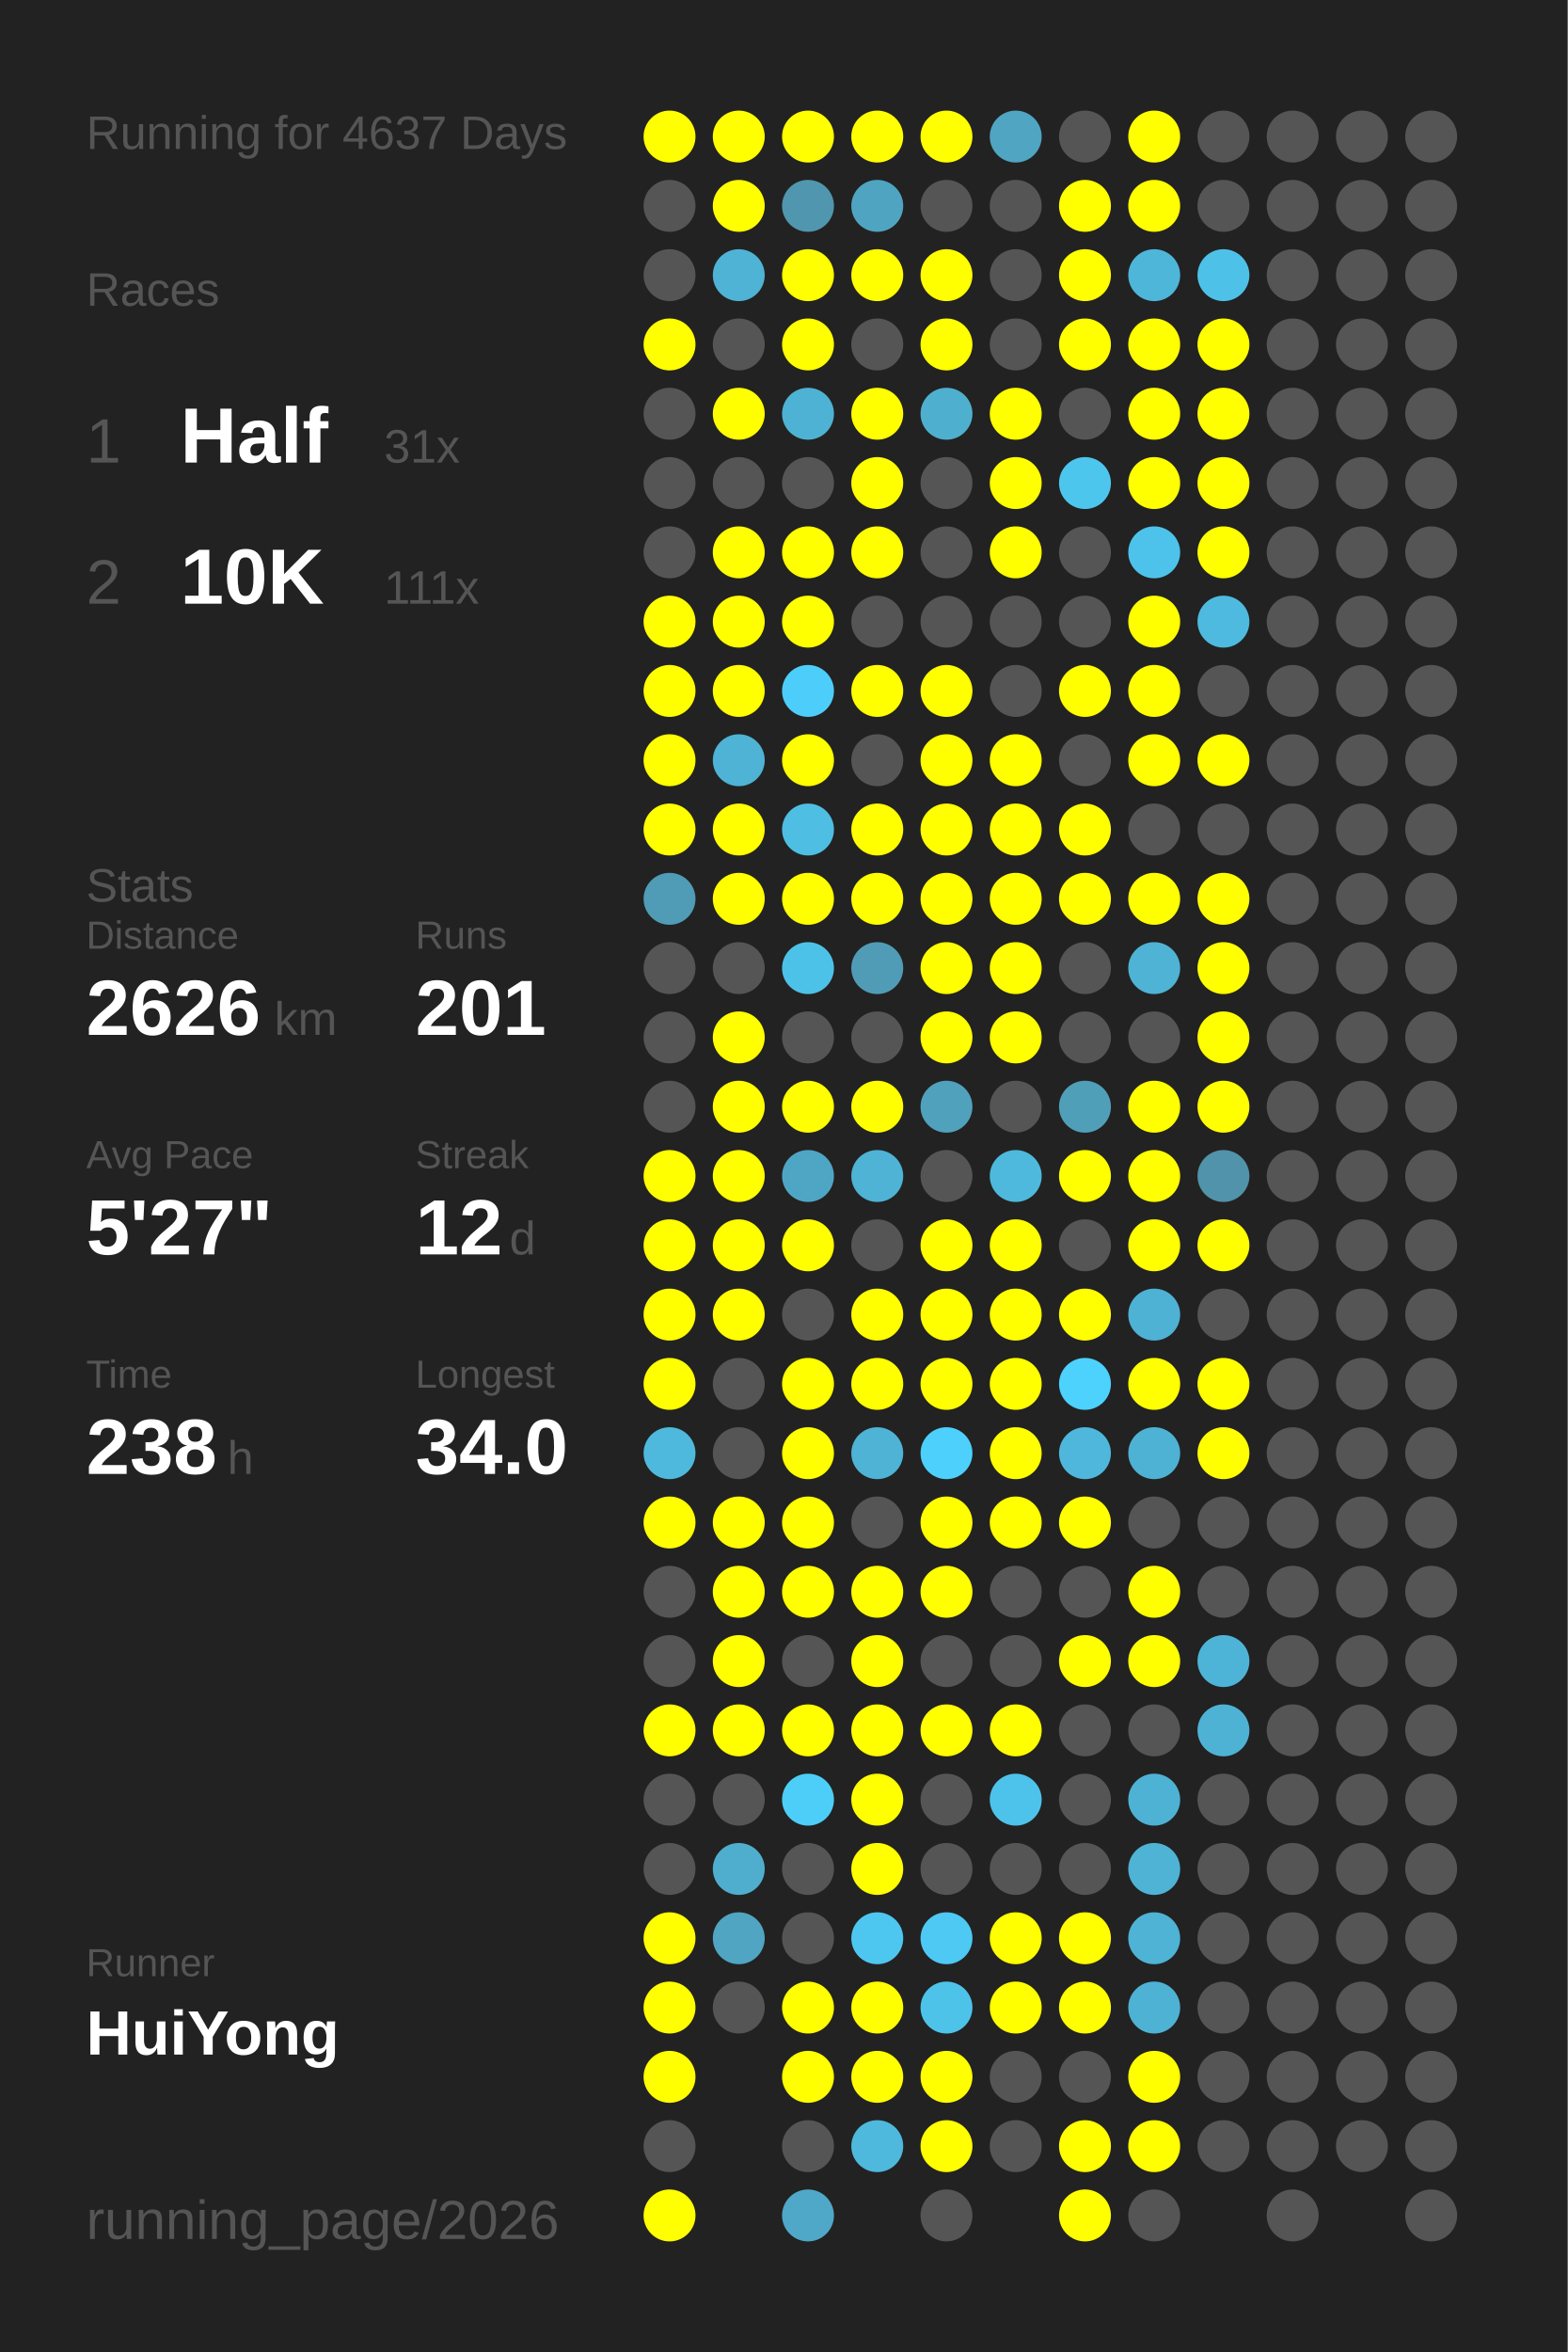
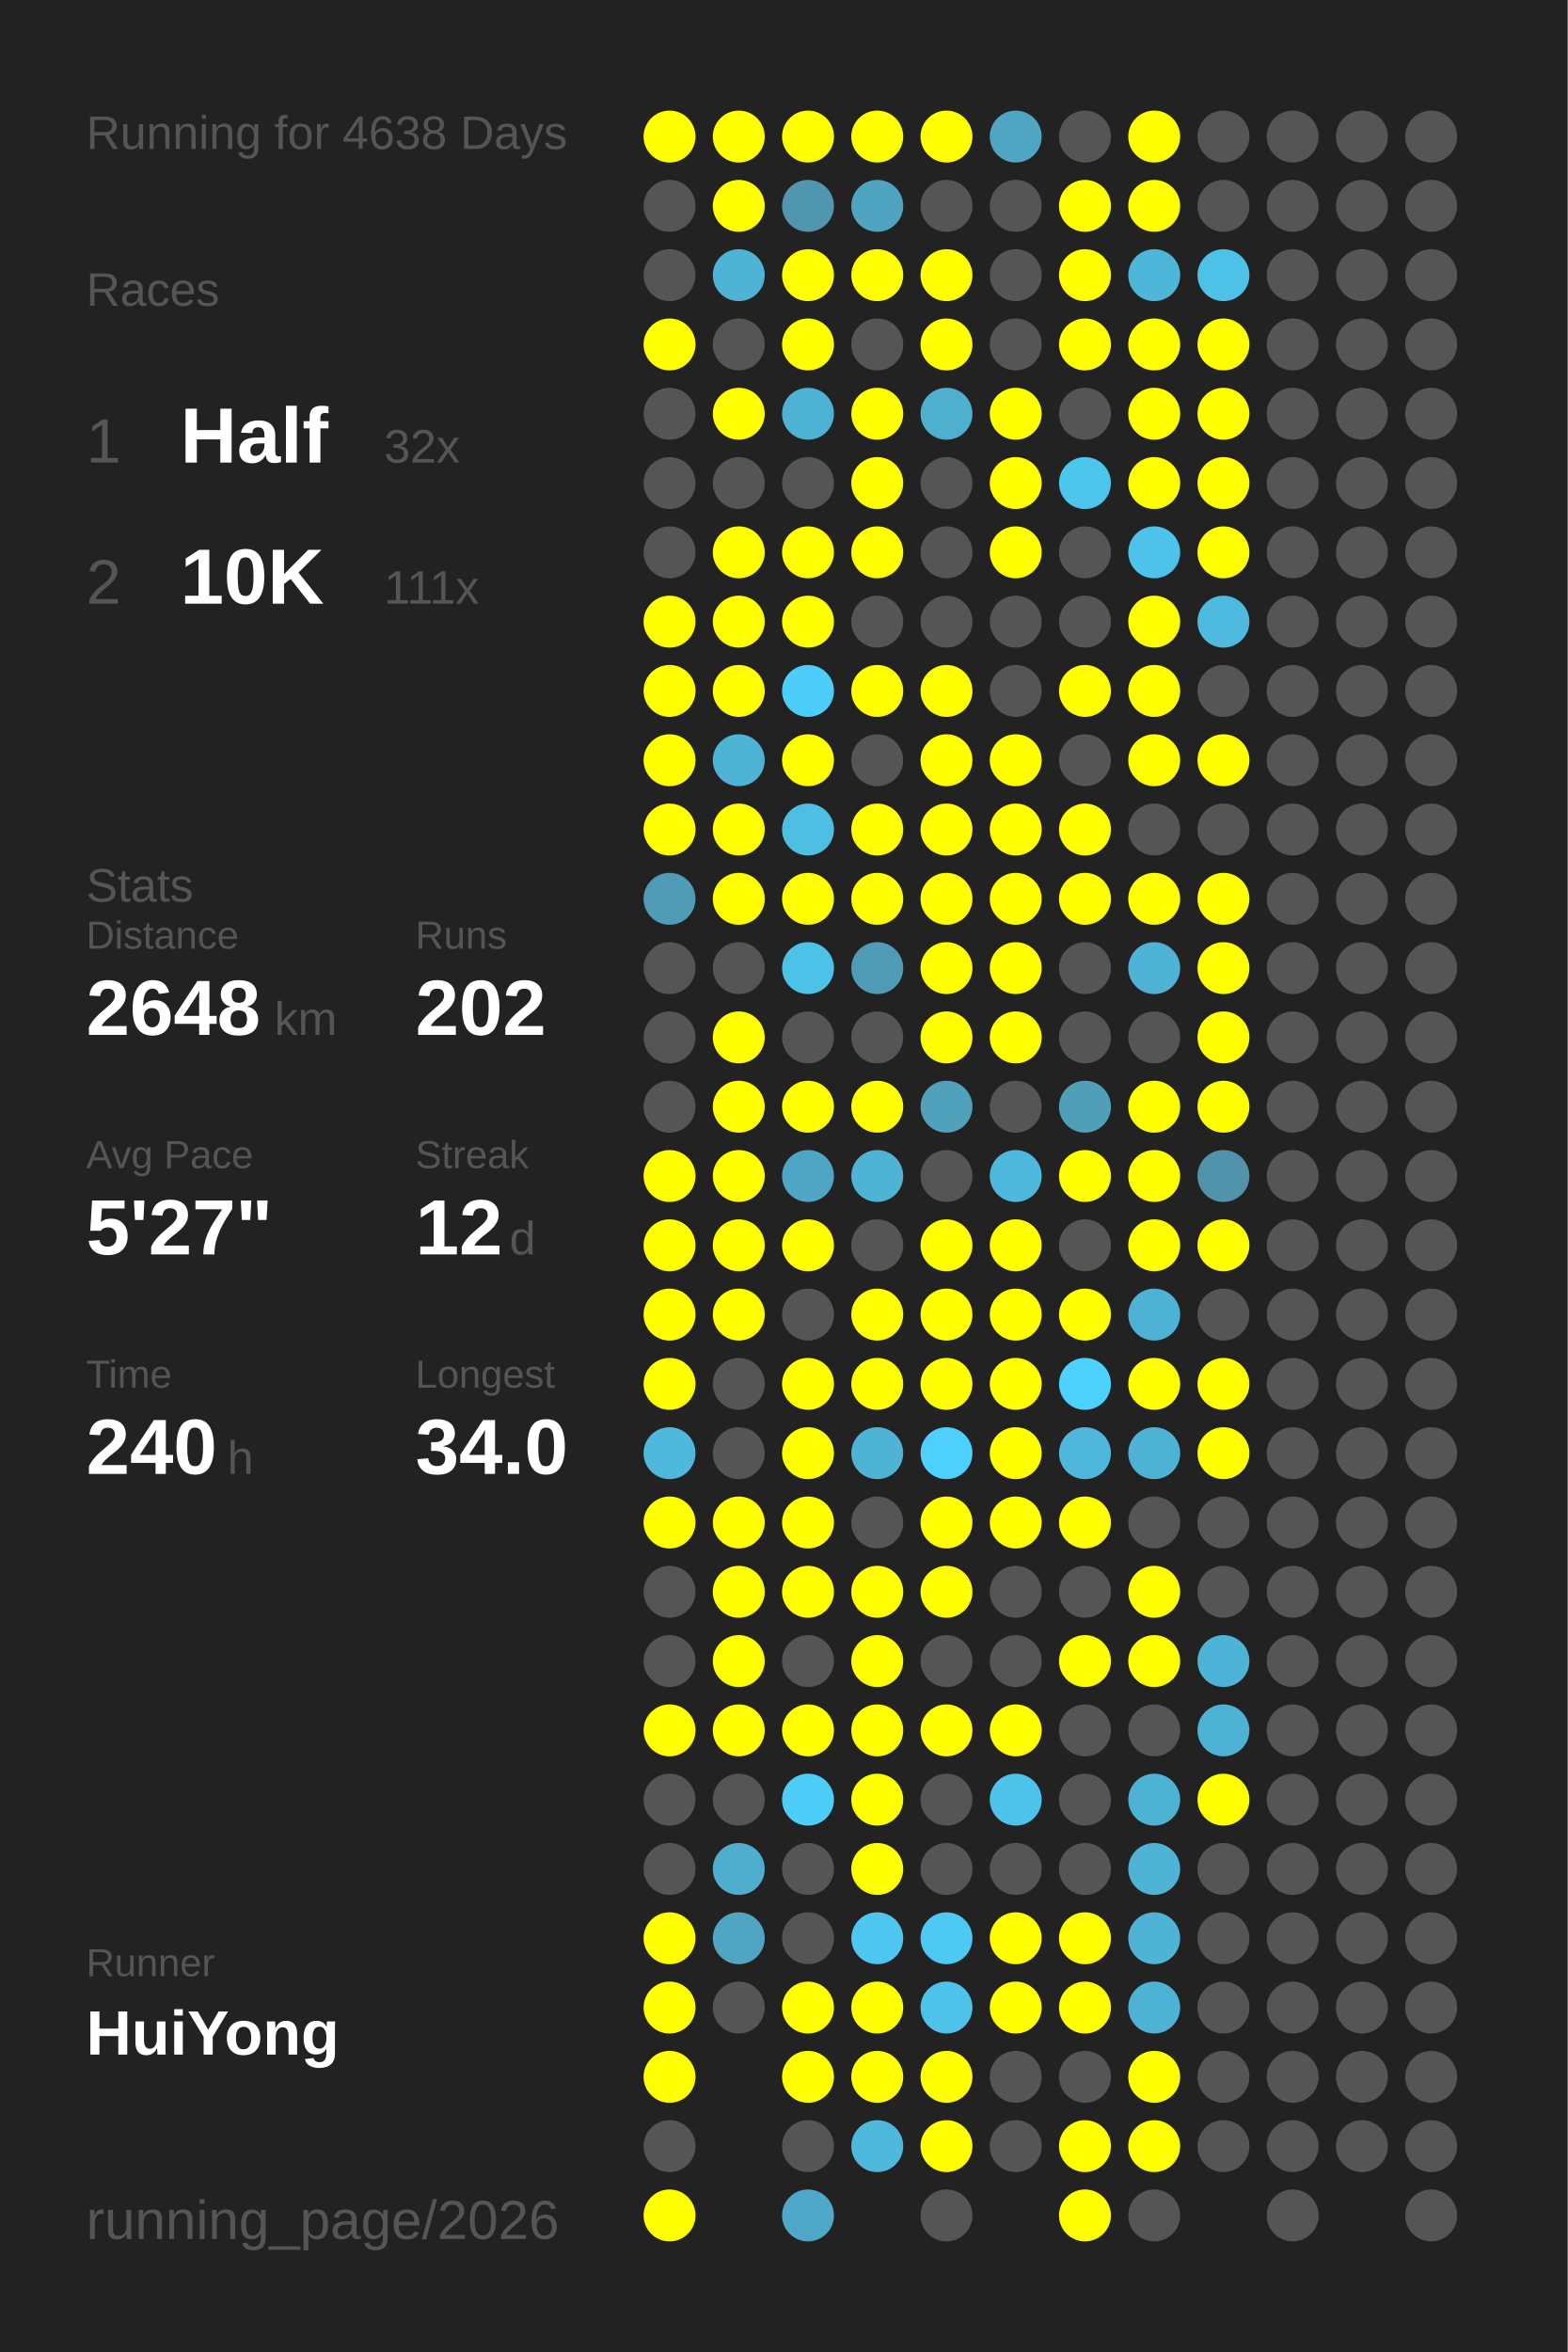
<svg xmlns="http://www.w3.org/2000/svg" baseProfile="full" height="300mm" version="1.1" viewBox="0,0,200,300" width="200mm">
  <defs />
  <rect fill="#222222" height="300" width="200" x="0" y="0" />
-   <text fill="#555555" style="font-size:6px; font-family:Arial;" x="11" y="19">Running for 4637 Days</text>
+   <text fill="#555555" style="font-size:6px; font-family:Arial;" x="11" y="19">Running for 4638 Days</text>
  <text fill="#555555" style="font-size:6px; font-family:Arial;" x="11" y="39">Races</text>
  <text fill="#555555" style="font-size:8px; font-family:Arial;" x="11" y="59">1</text>
  <text fill="#FFFFFF" style="font-size:10px; font-family:Arial; font-weight:bold;" x="23" y="59">Half</text>
-   <text fill="#555555" style="font-size:6px; font-family:Arial;" x="49" y="59">31x</text>
+   <text fill="#555555" style="font-size:6px; font-family:Arial;" x="49" y="59">32x</text>
  <text fill="#555555" style="font-size:8px; font-family:Arial;" x="11" y="77">2</text>
  <text fill="#FFFFFF" style="font-size:10px; font-family:Arial; font-weight:bold;" x="23" y="77">10K</text>
  <text fill="#555555" style="font-size:6px; font-family:Arial;" x="49" y="77">111x</text>
  <text fill="#555555" style="font-size:6px; font-family:Arial;" x="11" y="115">Stats</text>
  <text fill="#555555" style="font-size:5px; font-family:Arial;" x="11" y="121">Distance</text>
-   <text fill="#FFFFFF" style="font-size:10px; font-family:Arial; font-weight:bold;" x="11" y="132">2626</text>
+   <text fill="#FFFFFF" style="font-size:10px; font-family:Arial; font-weight:bold;" x="11" y="132">2648</text>
  <text fill="#555555" style="font-size:6px; font-family:Arial;" x="35" y="132">km</text>
  <text fill="#555555" style="font-size:5px; font-family:Arial;" x="53" y="121">Runs</text>
-   <text fill="#FFFFFF" style="font-size:10px; font-family:Arial; font-weight:bold;" x="53" y="132">201</text>
+   <text fill="#FFFFFF" style="font-size:10px; font-family:Arial; font-weight:bold;" x="53" y="132">202</text>
  <text fill="#555555" style="font-size:5px; font-family:Arial;" x="11" y="149">Avg Pace</text>
  <text fill="#FFFFFF" style="font-size:10px; font-family:Arial; font-weight:bold;" x="11" y="160">5'27"</text>
  <text fill="#555555" style="font-size:5px; font-family:Arial;" x="53" y="149">Streak</text>
  <text fill="#FFFFFF" style="font-size:10px; font-family:Arial; font-weight:bold;" x="53" y="160">12</text>
  <text fill="#555555" style="font-size:6px; font-family:Arial;" x="65" y="160">d</text>
  <text fill="#555555" style="font-size:5px; font-family:Arial;" x="11" y="177">Time</text>
-   <text fill="#FFFFFF" style="font-size:10px; font-family:Arial; font-weight:bold;" x="11" y="188">238</text>
+   <text fill="#FFFFFF" style="font-size:10px; font-family:Arial; font-weight:bold;" x="11" y="188">240</text>
  <text fill="#555555" style="font-size:6px; font-family:Arial;" x="29" y="188">h</text>
  <text fill="#555555" style="font-size:5px; font-family:Arial;" x="53" y="177">Longest</text>
  <text fill="#FFFFFF" style="font-size:10px; font-family:Arial; font-weight:bold;" x="53" y="188">34.0</text>
  <text fill="#555555" style="font-size:5px; font-family:Arial;" x="11" y="252.065">Runner</text>
  <text fill="#FFFFFF" style="font-size:8px; font-family:Arial; font-weight:bold;" x="11" y="262.065">HuiYong</text>
  <text fill="#555555" style="font-size:7px; font-family:Arial;" x="11" y="285.581">running_page/2026</text>
  <circle cx="85.417" cy="17.419" fill="#FFFF00" r="3.312" />
  <circle cx="85.417" cy="26.258" fill="#555555" r="3.312" />
  <circle cx="85.417" cy="35.097" fill="#555555" r="3.312" />
  <circle cx="85.417" cy="43.935" fill="#FFFF00" r="3.312" />
  <circle cx="85.417" cy="52.774" fill="#555555" r="3.312" />
  <circle cx="85.417" cy="61.613" fill="#555555" r="3.312" />
  <circle cx="85.417" cy="70.452" fill="#555555" r="3.312" />
  <circle cx="85.417" cy="79.29" fill="#FFFF00" r="3.312" />
  <circle cx="85.417" cy="88.129" fill="#FFFF00" r="3.312" />
  <circle cx="85.417" cy="96.968" fill="#FFFF00" r="3.312" />
  <circle cx="85.417" cy="105.806" fill="#FFFF00" r="3.312" />
  <circle cx="85.417" cy="114.645" fill="#509bb5" r="3.312" />
  <circle cx="85.417" cy="123.484" fill="#555555" r="3.312" />
  <circle cx="85.417" cy="132.323" fill="#555555" r="3.312" />
  <circle cx="85.417" cy="141.161" fill="#555555" r="3.312" />
  <circle cx="85.417" cy="150" fill="#FFFF00" r="3.312" />
  <circle cx="85.417" cy="158.839" fill="#FFFF00" r="3.312" />
  <circle cx="85.417" cy="167.677" fill="#FFFF00" r="3.312" />
  <circle cx="85.417" cy="176.516" fill="#FFFF00" r="3.312" />
  <circle cx="85.417" cy="185.355" fill="#4eb9dd" r="3.312" />
  <circle cx="85.417" cy="194.194" fill="#FFFF00" r="3.312" />
  <circle cx="85.417" cy="203.032" fill="#555555" r="3.312" />
  <circle cx="85.417" cy="211.871" fill="#555555" r="3.312" />
  <circle cx="85.417" cy="220.71" fill="#FFFF00" r="3.312" />
  <circle cx="85.417" cy="229.548" fill="#555555" r="3.312" />
  <circle cx="85.417" cy="238.387" fill="#555555" r="3.312" />
  <circle cx="85.417" cy="247.226" fill="#FFFF00" r="3.312" />
  <circle cx="85.417" cy="256.065" fill="#FFFF00" r="3.312" />
  <circle cx="85.417" cy="264.903" fill="#FFFF00" r="3.312" />
  <circle cx="85.417" cy="273.742" fill="#555555" r="3.312" />
  <circle cx="85.417" cy="282.581" fill="#FFFF00" r="3.312" />
  <circle cx="94.25" cy="17.419" fill="#FFFF00" r="3.312" />
  <circle cx="94.25" cy="26.258" fill="#FFFF00" r="3.312" />
  <circle cx="94.25" cy="35.097" fill="#4eb3d4" r="3.312" />
  <circle cx="94.25" cy="43.935" fill="#555555" r="3.312" />
  <circle cx="94.25" cy="52.774" fill="#FFFF00" r="3.312" />
  <circle cx="94.25" cy="61.613" fill="#555555" r="3.312" />
  <circle cx="94.25" cy="70.452" fill="#FFFF00" r="3.312" />
  <circle cx="94.25" cy="79.29" fill="#FFFF00" r="3.312" />
  <circle cx="94.25" cy="88.129" fill="#FFFF00" r="3.312" />
  <circle cx="94.25" cy="96.968" fill="#4eb3d4" r="3.312" />
  <circle cx="94.25" cy="105.806" fill="#FFFF00" r="3.312" />
  <circle cx="94.25" cy="114.645" fill="#FFFF00" r="3.312" />
  <circle cx="94.25" cy="123.484" fill="#555555" r="3.312" />
  <circle cx="94.25" cy="132.323" fill="#FFFF00" r="3.312" />
  <circle cx="94.25" cy="141.161" fill="#FFFF00" r="3.312" />
  <circle cx="94.25" cy="150" fill="#FFFF00" r="3.312" />
  <circle cx="94.25" cy="158.839" fill="#FFFF00" r="3.312" />
  <circle cx="94.25" cy="167.677" fill="#FFFF00" r="3.312" />
  <circle cx="94.25" cy="176.516" fill="#555555" r="3.312" />
  <circle cx="94.25" cy="185.355" fill="#555555" r="3.312" />
  <circle cx="94.25" cy="194.194" fill="#FFFF00" r="3.312" />
  <circle cx="94.25" cy="203.032" fill="#FFFF00" r="3.312" />
  <circle cx="94.25" cy="211.871" fill="#FFFF00" r="3.312" />
  <circle cx="94.25" cy="220.71" fill="#FFFF00" r="3.312" />
  <circle cx="94.25" cy="229.548" fill="#555555" r="3.312" />
  <circle cx="94.25" cy="238.387" fill="#4faece" r="3.312" />
  <circle cx="94.25" cy="247.226" fill="#4fa5c2" r="3.312" />
  <circle cx="94.25" cy="256.065" fill="#555555" r="3.312" />
  <circle cx="103.083" cy="17.419" fill="#FFFF00" r="3.312" />
  <circle cx="103.083" cy="26.258" fill="#5096ae" r="3.312" />
  <circle cx="103.083" cy="35.097" fill="#FFFF00" r="3.312" />
  <circle cx="103.083" cy="43.935" fill="#FFFF00" r="3.312" />
  <circle cx="103.083" cy="52.774" fill="#4eb2d4" r="3.312" />
  <circle cx="103.083" cy="61.613" fill="#555555" r="3.312" />
  <circle cx="103.083" cy="70.452" fill="#FFFF00" r="3.312" />
  <circle cx="103.083" cy="79.29" fill="#FFFF00" r="3.312" />
  <circle cx="103.083" cy="88.129" fill="#4dcefa" r="3.312" />
  <circle cx="103.083" cy="96.968" fill="#FFFF00" r="3.312" />
  <circle cx="103.083" cy="105.806" fill="#4ebee3" r="3.312" />
  <circle cx="103.083" cy="114.645" fill="#FFFF00" r="3.312" />
  <circle cx="103.083" cy="123.484" fill="#4dc2e9" r="3.312" />
  <circle cx="103.083" cy="132.323" fill="#555555" r="3.312" />
  <circle cx="103.083" cy="141.161" fill="#FFFF00" r="3.312" />
  <circle cx="103.083" cy="150" fill="#4fa6c4" r="3.312" />
  <circle cx="103.083" cy="158.839" fill="#FFFF00" r="3.312" />
  <circle cx="103.083" cy="167.677" fill="#555555" r="3.312" />
  <circle cx="103.083" cy="176.516" fill="#FFFF00" r="3.312" />
  <circle cx="103.083" cy="185.355" fill="#FFFF00" r="3.312" />
  <circle cx="103.083" cy="194.194" fill="#FFFF00" r="3.312" />
  <circle cx="103.083" cy="203.032" fill="#FFFF00" r="3.312" />
  <circle cx="103.083" cy="211.871" fill="#555555" r="3.312" />
  <circle cx="103.083" cy="220.71" fill="#FFFF00" r="3.312" />
  <circle cx="103.083" cy="229.548" fill="#4dcef9" r="3.312" />
  <circle cx="103.083" cy="238.387" fill="#555555" r="3.312" />
  <circle cx="103.083" cy="247.226" fill="#555555" r="3.312" />
  <circle cx="103.083" cy="256.065" fill="#FFFF00" r="3.312" />
  <circle cx="103.083" cy="264.903" fill="#FFFF00" r="3.312" />
  <circle cx="103.083" cy="273.742" fill="#555555" r="3.312" />
  <circle cx="103.083" cy="282.581" fill="#4fa8c7" r="3.312" />
  <circle cx="111.917" cy="17.419" fill="#FFFF00" r="3.312" />
  <circle cx="111.917" cy="26.258" fill="#4fa5c1" r="3.312" />
  <circle cx="111.917" cy="35.097" fill="#FFFF00" r="3.312" />
  <circle cx="111.917" cy="43.935" fill="#555555" r="3.312" />
  <circle cx="111.917" cy="52.774" fill="#FFFF00" r="3.312" />
  <circle cx="111.917" cy="61.613" fill="#FFFF00" r="3.312" />
  <circle cx="111.917" cy="70.452" fill="#FFFF00" r="3.312" />
  <circle cx="111.917" cy="79.29" fill="#555555" r="3.312" />
  <circle cx="111.917" cy="88.129" fill="#FFFF00" r="3.312" />
  <circle cx="111.917" cy="96.968" fill="#555555" r="3.312" />
  <circle cx="111.917" cy="105.806" fill="#FFFF00" r="3.312" />
  <circle cx="111.917" cy="114.645" fill="#FFFF00" r="3.312" />
  <circle cx="111.917" cy="123.484" fill="#509cb6" r="3.312" />
  <circle cx="111.917" cy="132.323" fill="#555555" r="3.312" />
  <circle cx="111.917" cy="141.161" fill="#FFFF00" r="3.312" />
  <circle cx="111.917" cy="150" fill="#4eb3d4" r="3.312" />
  <circle cx="111.917" cy="158.839" fill="#555555" r="3.312" />
  <circle cx="111.917" cy="167.677" fill="#FFFF00" r="3.312" />
  <circle cx="111.917" cy="176.516" fill="#FFFF00" r="3.312" />
  <circle cx="111.917" cy="185.355" fill="#4eb3d5" r="3.312" />
  <circle cx="111.917" cy="194.194" fill="#555555" r="3.312" />
  <circle cx="111.917" cy="203.032" fill="#FFFF00" r="3.312" />
  <circle cx="111.917" cy="211.871" fill="#FFFF00" r="3.312" />
  <circle cx="111.917" cy="220.71" fill="#FFFF00" r="3.312" />
  <circle cx="111.917" cy="229.548" fill="#FFFF00" r="3.312" />
  <circle cx="111.917" cy="238.387" fill="#FFFF00" r="3.312" />
  <circle cx="111.917" cy="247.226" fill="#4dc7f0" r="3.312" />
  <circle cx="111.917" cy="256.065" fill="#FFFF00" r="3.312" />
  <circle cx="111.917" cy="264.903" fill="#FFFF00" r="3.312" />
  <circle cx="111.917" cy="273.742" fill="#4eb9dd" r="3.312" />
  <circle cx="120.75" cy="17.419" fill="#FFFF00" r="3.312" />
  <circle cx="120.75" cy="26.258" fill="#555555" r="3.312" />
  <circle cx="120.75" cy="35.097" fill="#FFFF00" r="3.312" />
  <circle cx="120.75" cy="43.935" fill="#FFFF00" r="3.312" />
  <circle cx="120.75" cy="52.774" fill="#4fafcf" r="3.312" />
  <circle cx="120.75" cy="61.613" fill="#555555" r="3.312" />
  <circle cx="120.75" cy="70.452" fill="#555555" r="3.312" />
  <circle cx="120.75" cy="79.29" fill="#555555" r="3.312" />
  <circle cx="120.75" cy="88.129" fill="#FFFF00" r="3.312" />
  <circle cx="120.75" cy="96.968" fill="#FFFF00" r="3.312" />
  <circle cx="120.75" cy="105.806" fill="#FFFF00" r="3.312" />
  <circle cx="120.75" cy="114.645" fill="#FFFF00" r="3.312" />
  <circle cx="120.75" cy="123.484" fill="#FFFF00" r="3.312" />
  <circle cx="120.75" cy="132.323" fill="#FFFF00" r="3.312" />
  <circle cx="120.75" cy="141.161" fill="#50a1bc" r="3.312" />
  <circle cx="120.75" cy="150" fill="#555555" r="3.312" />
  <circle cx="120.75" cy="158.839" fill="#FFFF00" r="3.312" />
  <circle cx="120.75" cy="167.677" fill="#FFFF00" r="3.312" />
  <circle cx="120.75" cy="176.516" fill="#FFFF00" r="3.312" />
  <circle cx="120.75" cy="185.355" fill="#4dd0fc" r="3.312" />
  <circle cx="120.75" cy="194.194" fill="#FFFF00" r="3.312" />
  <circle cx="120.75" cy="203.032" fill="#FFFF00" r="3.312" />
  <circle cx="120.75" cy="211.871" fill="#555555" r="3.312" />
  <circle cx="120.75" cy="220.71" fill="#FFFF00" r="3.312" />
  <circle cx="120.75" cy="229.548" fill="#555555" r="3.312" />
  <circle cx="120.75" cy="238.387" fill="#555555" r="3.312" />
  <circle cx="120.75" cy="247.226" fill="#4dc9f3" r="3.312" />
  <circle cx="120.75" cy="256.065" fill="#4dc3ea" r="3.312" />
  <circle cx="120.75" cy="264.903" fill="#FFFF00" r="3.312" />
  <circle cx="120.75" cy="273.742" fill="#FFFF00" r="3.312" />
  <circle cx="120.75" cy="282.581" fill="#555555" r="3.312" />
  <circle cx="129.583" cy="17.419" fill="#4fa5c2" r="3.312" />
  <circle cx="129.583" cy="26.258" fill="#555555" r="3.312" />
  <circle cx="129.583" cy="35.097" fill="#555555" r="3.312" />
  <circle cx="129.583" cy="43.935" fill="#555555" r="3.312" />
  <circle cx="129.583" cy="52.774" fill="#FFFF00" r="3.312" />
  <circle cx="129.583" cy="61.613" fill="#FFFF00" r="3.312" />
  <circle cx="129.583" cy="70.452" fill="#FFFF00" r="3.312" />
  <circle cx="129.583" cy="79.29" fill="#555555" r="3.312" />
  <circle cx="129.583" cy="88.129" fill="#555555" r="3.312" />
  <circle cx="129.583" cy="96.968" fill="#FFFF00" r="3.312" />
  <circle cx="129.583" cy="105.806" fill="#FFFF00" r="3.312" />
  <circle cx="129.583" cy="114.645" fill="#FFFF00" r="3.312" />
  <circle cx="129.583" cy="123.484" fill="#FFFF00" r="3.312" />
  <circle cx="129.583" cy="132.323" fill="#FFFF00" r="3.312" />
  <circle cx="129.583" cy="141.161" fill="#555555" r="3.312" />
  <circle cx="129.583" cy="150" fill="#4eb9dd" r="3.312" />
  <circle cx="129.583" cy="158.839" fill="#FFFF00" r="3.312" />
  <circle cx="129.583" cy="167.677" fill="#FFFF00" r="3.312" />
  <circle cx="129.583" cy="176.516" fill="#FFFF00" r="3.312" />
  <circle cx="129.583" cy="185.355" fill="#FFFF00" r="3.312" />
  <circle cx="129.583" cy="194.194" fill="#FFFF00" r="3.312" />
  <circle cx="129.583" cy="203.032" fill="#555555" r="3.312" />
  <circle cx="129.583" cy="211.871" fill="#555555" r="3.312" />
  <circle cx="129.583" cy="220.71" fill="#FFFF00" r="3.312" />
  <circle cx="129.583" cy="229.548" fill="#4dc3eb" r="3.312" />
  <circle cx="129.583" cy="238.387" fill="#555555" r="3.312" />
  <circle cx="129.583" cy="247.226" fill="#FFFF00" r="3.312" />
  <circle cx="129.583" cy="256.065" fill="#FFFF00" r="3.312" />
  <circle cx="129.583" cy="264.903" fill="#555555" r="3.312" />
  <circle cx="129.583" cy="273.742" fill="#555555" r="3.312" />
  <circle cx="138.417" cy="17.419" fill="#555555" r="3.312" />
  <circle cx="138.417" cy="26.258" fill="#FFFF00" r="3.312" />
  <circle cx="138.417" cy="35.097" fill="#FFFF00" r="3.312" />
  <circle cx="138.417" cy="43.935" fill="#FFFF00" r="3.312" />
  <circle cx="138.417" cy="52.774" fill="#555555" r="3.312" />
  <circle cx="138.417" cy="61.613" fill="#4dc6ee" r="3.312" />
  <circle cx="138.417" cy="70.452" fill="#555555" r="3.312" />
  <circle cx="138.417" cy="79.29" fill="#555555" r="3.312" />
  <circle cx="138.417" cy="88.129" fill="#FFFF00" r="3.312" />
  <circle cx="138.417" cy="96.968" fill="#555555" r="3.312" />
  <circle cx="138.417" cy="105.806" fill="#FFFF00" r="3.312" />
  <circle cx="138.417" cy="114.645" fill="#FFFF00" r="3.312" />
  <circle cx="138.417" cy="123.484" fill="#555555" r="3.312" />
  <circle cx="138.417" cy="132.323" fill="#555555" r="3.312" />
  <circle cx="138.417" cy="141.161" fill="#509fb9" r="3.312" />
  <circle cx="138.417" cy="150" fill="#FFFF00" r="3.312" />
  <circle cx="138.417" cy="158.839" fill="#555555" r="3.312" />
  <circle cx="138.417" cy="167.677" fill="#FFFF00" r="3.312" />
  <circle cx="138.417" cy="176.516" fill="#4dd1fd" r="3.312" />
  <circle cx="138.417" cy="185.355" fill="#4eb7db" r="3.312" />
  <circle cx="138.417" cy="194.194" fill="#FFFF00" r="3.312" />
  <circle cx="138.417" cy="203.032" fill="#555555" r="3.312" />
  <circle cx="138.417" cy="211.871" fill="#FFFF00" r="3.312" />
  <circle cx="138.417" cy="220.71" fill="#555555" r="3.312" />
  <circle cx="138.417" cy="229.548" fill="#555555" r="3.312" />
  <circle cx="138.417" cy="238.387" fill="#555555" r="3.312" />
  <circle cx="138.417" cy="247.226" fill="#FFFF00" r="3.312" />
  <circle cx="138.417" cy="256.065" fill="#FFFF00" r="3.312" />
  <circle cx="138.417" cy="264.903" fill="#555555" r="3.312" />
  <circle cx="138.417" cy="273.742" fill="#FFFF00" r="3.312" />
  <circle cx="138.417" cy="282.581" fill="#FFFF00" r="3.312" />
  <circle cx="147.25" cy="17.419" fill="#FFFF00" r="3.312" />
  <circle cx="147.25" cy="26.258" fill="#FFFF00" r="3.312" />
  <circle cx="147.25" cy="35.097" fill="#4eb6d9" r="3.312" />
  <circle cx="147.25" cy="43.935" fill="#FFFF00" r="3.312" />
  <circle cx="147.25" cy="52.774" fill="#FFFF00" r="3.312" />
  <circle cx="147.25" cy="61.613" fill="#FFFF00" r="3.312" />
  <circle cx="147.25" cy="70.452" fill="#4dc3eb" r="3.312" />
  <circle cx="147.25" cy="79.29" fill="#FFFF00" r="3.312" />
  <circle cx="147.25" cy="88.129" fill="#FFFF00" r="3.312" />
  <circle cx="147.25" cy="96.968" fill="#FFFF00" r="3.312" />
  <circle cx="147.25" cy="105.806" fill="#555555" r="3.312" />
  <circle cx="147.25" cy="114.645" fill="#FFFF00" r="3.312" />
  <circle cx="147.25" cy="123.484" fill="#4eb3d4" r="3.312" />
  <circle cx="147.25" cy="132.323" fill="#555555" r="3.312" />
  <circle cx="147.25" cy="141.161" fill="#FFFF00" r="3.312" />
  <circle cx="147.25" cy="150" fill="#FFFF00" r="3.312" />
  <circle cx="147.25" cy="158.839" fill="#FFFF00" r="3.312" />
  <circle cx="147.25" cy="167.677" fill="#4eb2d4" r="3.312" />
  <circle cx="147.25" cy="176.516" fill="#FFFF00" r="3.312" />
  <circle cx="147.25" cy="185.355" fill="#4eb2d4" r="3.312" />
  <circle cx="147.25" cy="194.194" fill="#555555" r="3.312" />
  <circle cx="147.25" cy="203.032" fill="#FFFF00" r="3.312" />
  <circle cx="147.25" cy="211.871" fill="#FFFF00" r="3.312" />
  <circle cx="147.25" cy="220.71" fill="#555555" r="3.312" />
  <circle cx="147.25" cy="229.548" fill="#4eb2d4" r="3.312" />
  <circle cx="147.25" cy="238.387" fill="#4eb3d4" r="3.312" />
  <circle cx="147.25" cy="247.226" fill="#4eb3d4" r="3.312" />
  <circle cx="147.25" cy="256.065" fill="#4eb2d4" r="3.312" />
  <circle cx="147.25" cy="264.903" fill="#FFFF00" r="3.312" />
  <circle cx="147.25" cy="273.742" fill="#FFFF00" r="3.312" />
  <circle cx="147.25" cy="282.581" fill="#555555" r="3.312" />
  <circle cx="156.083" cy="17.419" fill="#555555" r="3.312" />
  <circle cx="156.083" cy="26.258" fill="#555555" r="3.312" />
  <circle cx="156.083" cy="35.097" fill="#4ec1e8" r="3.312" />
  <circle cx="156.083" cy="43.935" fill="#FFFF00" r="3.312" />
  <circle cx="156.083" cy="52.774" fill="#FFFF00" r="3.312" />
  <circle cx="156.083" cy="61.613" fill="#FFFF00" r="3.312" />
  <circle cx="156.083" cy="70.452" fill="#FFFF00" r="3.312" />
  <circle cx="156.083" cy="79.29" fill="#4ebadf" r="3.312" />
  <circle cx="156.083" cy="88.129" fill="#555555" r="3.312" />
  <circle cx="156.083" cy="96.968" fill="#FFFF00" r="3.312" />
  <circle cx="156.083" cy="105.806" fill="#555555" r="3.312" />
  <circle cx="156.083" cy="114.645" fill="#FFFF00" r="3.312" />
  <circle cx="156.083" cy="123.484" fill="#FFFF00" r="3.312" />
  <circle cx="156.083" cy="132.323" fill="#FFFF00" r="3.312" />
  <circle cx="156.083" cy="141.161" fill="#FFFF00" r="3.312" />
  <circle cx="156.083" cy="150" fill="#5093aa" r="3.312" />
  <circle cx="156.083" cy="158.839" fill="#FFFF00" r="3.312" />
  <circle cx="156.083" cy="167.677" fill="#555555" r="3.312" />
  <circle cx="156.083" cy="176.516" fill="#FFFF00" r="3.312" />
  <circle cx="156.083" cy="185.355" fill="#FFFF00" r="3.312" />
  <circle cx="156.083" cy="194.194" fill="#555555" r="3.312" />
  <circle cx="156.083" cy="203.032" fill="#555555" r="3.312" />
  <circle cx="156.083" cy="211.871" fill="#4eb4d7" r="3.312" />
  <circle cx="156.083" cy="220.71" fill="#4eb2d4" r="3.312" />
-   <circle cx="156.083" cy="229.548" fill="#555555" r="3.312" />
+   <circle cx="156.083" cy="229.548" fill="#FFFF00" r="3.312" />
  <circle cx="156.083" cy="238.387" fill="#555555" r="3.312" />
  <circle cx="156.083" cy="247.226" fill="#555555" r="3.312" />
  <circle cx="156.083" cy="256.065" fill="#555555" r="3.312" />
  <circle cx="156.083" cy="264.903" fill="#555555" r="3.312" />
  <circle cx="156.083" cy="273.742" fill="#555555" r="3.312" />
  <circle cx="164.917" cy="17.419" fill="#555555" r="3.312" />
  <circle cx="164.917" cy="26.258" fill="#555555" r="3.312" />
  <circle cx="164.917" cy="35.097" fill="#555555" r="3.312" />
  <circle cx="164.917" cy="43.935" fill="#555555" r="3.312" />
  <circle cx="164.917" cy="52.774" fill="#555555" r="3.312" />
  <circle cx="164.917" cy="61.613" fill="#555555" r="3.312" />
  <circle cx="164.917" cy="70.452" fill="#555555" r="3.312" />
  <circle cx="164.917" cy="79.29" fill="#555555" r="3.312" />
  <circle cx="164.917" cy="88.129" fill="#555555" r="3.312" />
  <circle cx="164.917" cy="96.968" fill="#555555" r="3.312" />
  <circle cx="164.917" cy="105.806" fill="#555555" r="3.312" />
  <circle cx="164.917" cy="114.645" fill="#555555" r="3.312" />
  <circle cx="164.917" cy="123.484" fill="#555555" r="3.312" />
  <circle cx="164.917" cy="132.323" fill="#555555" r="3.312" />
  <circle cx="164.917" cy="141.161" fill="#555555" r="3.312" />
  <circle cx="164.917" cy="150" fill="#555555" r="3.312" />
  <circle cx="164.917" cy="158.839" fill="#555555" r="3.312" />
  <circle cx="164.917" cy="167.677" fill="#555555" r="3.312" />
  <circle cx="164.917" cy="176.516" fill="#555555" r="3.312" />
  <circle cx="164.917" cy="185.355" fill="#555555" r="3.312" />
  <circle cx="164.917" cy="194.194" fill="#555555" r="3.312" />
  <circle cx="164.917" cy="203.032" fill="#555555" r="3.312" />
  <circle cx="164.917" cy="211.871" fill="#555555" r="3.312" />
  <circle cx="164.917" cy="220.71" fill="#555555" r="3.312" />
  <circle cx="164.917" cy="229.548" fill="#555555" r="3.312" />
  <circle cx="164.917" cy="238.387" fill="#555555" r="3.312" />
  <circle cx="164.917" cy="247.226" fill="#555555" r="3.312" />
  <circle cx="164.917" cy="256.065" fill="#555555" r="3.312" />
  <circle cx="164.917" cy="264.903" fill="#555555" r="3.312" />
  <circle cx="164.917" cy="273.742" fill="#555555" r="3.312" />
  <circle cx="164.917" cy="282.581" fill="#555555" r="3.312" />
  <circle cx="173.75" cy="17.419" fill="#555555" r="3.312" />
  <circle cx="173.75" cy="26.258" fill="#555555" r="3.312" />
  <circle cx="173.75" cy="35.097" fill="#555555" r="3.312" />
  <circle cx="173.75" cy="43.935" fill="#555555" r="3.312" />
  <circle cx="173.75" cy="52.774" fill="#555555" r="3.312" />
  <circle cx="173.75" cy="61.613" fill="#555555" r="3.312" />
  <circle cx="173.75" cy="70.452" fill="#555555" r="3.312" />
  <circle cx="173.75" cy="79.29" fill="#555555" r="3.312" />
  <circle cx="173.75" cy="88.129" fill="#555555" r="3.312" />
  <circle cx="173.75" cy="96.968" fill="#555555" r="3.312" />
  <circle cx="173.75" cy="105.806" fill="#555555" r="3.312" />
  <circle cx="173.75" cy="114.645" fill="#555555" r="3.312" />
  <circle cx="173.75" cy="123.484" fill="#555555" r="3.312" />
  <circle cx="173.75" cy="132.323" fill="#555555" r="3.312" />
  <circle cx="173.75" cy="141.161" fill="#555555" r="3.312" />
  <circle cx="173.75" cy="150" fill="#555555" r="3.312" />
  <circle cx="173.75" cy="158.839" fill="#555555" r="3.312" />
  <circle cx="173.75" cy="167.677" fill="#555555" r="3.312" />
  <circle cx="173.75" cy="176.516" fill="#555555" r="3.312" />
  <circle cx="173.75" cy="185.355" fill="#555555" r="3.312" />
  <circle cx="173.75" cy="194.194" fill="#555555" r="3.312" />
  <circle cx="173.75" cy="203.032" fill="#555555" r="3.312" />
  <circle cx="173.75" cy="211.871" fill="#555555" r="3.312" />
  <circle cx="173.75" cy="220.71" fill="#555555" r="3.312" />
  <circle cx="173.75" cy="229.548" fill="#555555" r="3.312" />
  <circle cx="173.75" cy="238.387" fill="#555555" r="3.312" />
  <circle cx="173.75" cy="247.226" fill="#555555" r="3.312" />
  <circle cx="173.75" cy="256.065" fill="#555555" r="3.312" />
  <circle cx="173.75" cy="264.903" fill="#555555" r="3.312" />
  <circle cx="173.75" cy="273.742" fill="#555555" r="3.312" />
  <circle cx="182.583" cy="17.419" fill="#555555" r="3.312" />
  <circle cx="182.583" cy="26.258" fill="#555555" r="3.312" />
  <circle cx="182.583" cy="35.097" fill="#555555" r="3.312" />
  <circle cx="182.583" cy="43.935" fill="#555555" r="3.312" />
  <circle cx="182.583" cy="52.774" fill="#555555" r="3.312" />
  <circle cx="182.583" cy="61.613" fill="#555555" r="3.312" />
  <circle cx="182.583" cy="70.452" fill="#555555" r="3.312" />
  <circle cx="182.583" cy="79.29" fill="#555555" r="3.312" />
  <circle cx="182.583" cy="88.129" fill="#555555" r="3.312" />
  <circle cx="182.583" cy="96.968" fill="#555555" r="3.312" />
  <circle cx="182.583" cy="105.806" fill="#555555" r="3.312" />
  <circle cx="182.583" cy="114.645" fill="#555555" r="3.312" />
  <circle cx="182.583" cy="123.484" fill="#555555" r="3.312" />
  <circle cx="182.583" cy="132.323" fill="#555555" r="3.312" />
  <circle cx="182.583" cy="141.161" fill="#555555" r="3.312" />
  <circle cx="182.583" cy="150" fill="#555555" r="3.312" />
  <circle cx="182.583" cy="158.839" fill="#555555" r="3.312" />
  <circle cx="182.583" cy="167.677" fill="#555555" r="3.312" />
  <circle cx="182.583" cy="176.516" fill="#555555" r="3.312" />
  <circle cx="182.583" cy="185.355" fill="#555555" r="3.312" />
  <circle cx="182.583" cy="194.194" fill="#555555" r="3.312" />
  <circle cx="182.583" cy="203.032" fill="#555555" r="3.312" />
  <circle cx="182.583" cy="211.871" fill="#555555" r="3.312" />
  <circle cx="182.583" cy="220.71" fill="#555555" r="3.312" />
  <circle cx="182.583" cy="229.548" fill="#555555" r="3.312" />
  <circle cx="182.583" cy="238.387" fill="#555555" r="3.312" />
  <circle cx="182.583" cy="247.226" fill="#555555" r="3.312" />
  <circle cx="182.583" cy="256.065" fill="#555555" r="3.312" />
  <circle cx="182.583" cy="264.903" fill="#555555" r="3.312" />
  <circle cx="182.583" cy="273.742" fill="#555555" r="3.312" />
  <circle cx="182.583" cy="282.581" fill="#555555" r="3.312" />
</svg>
